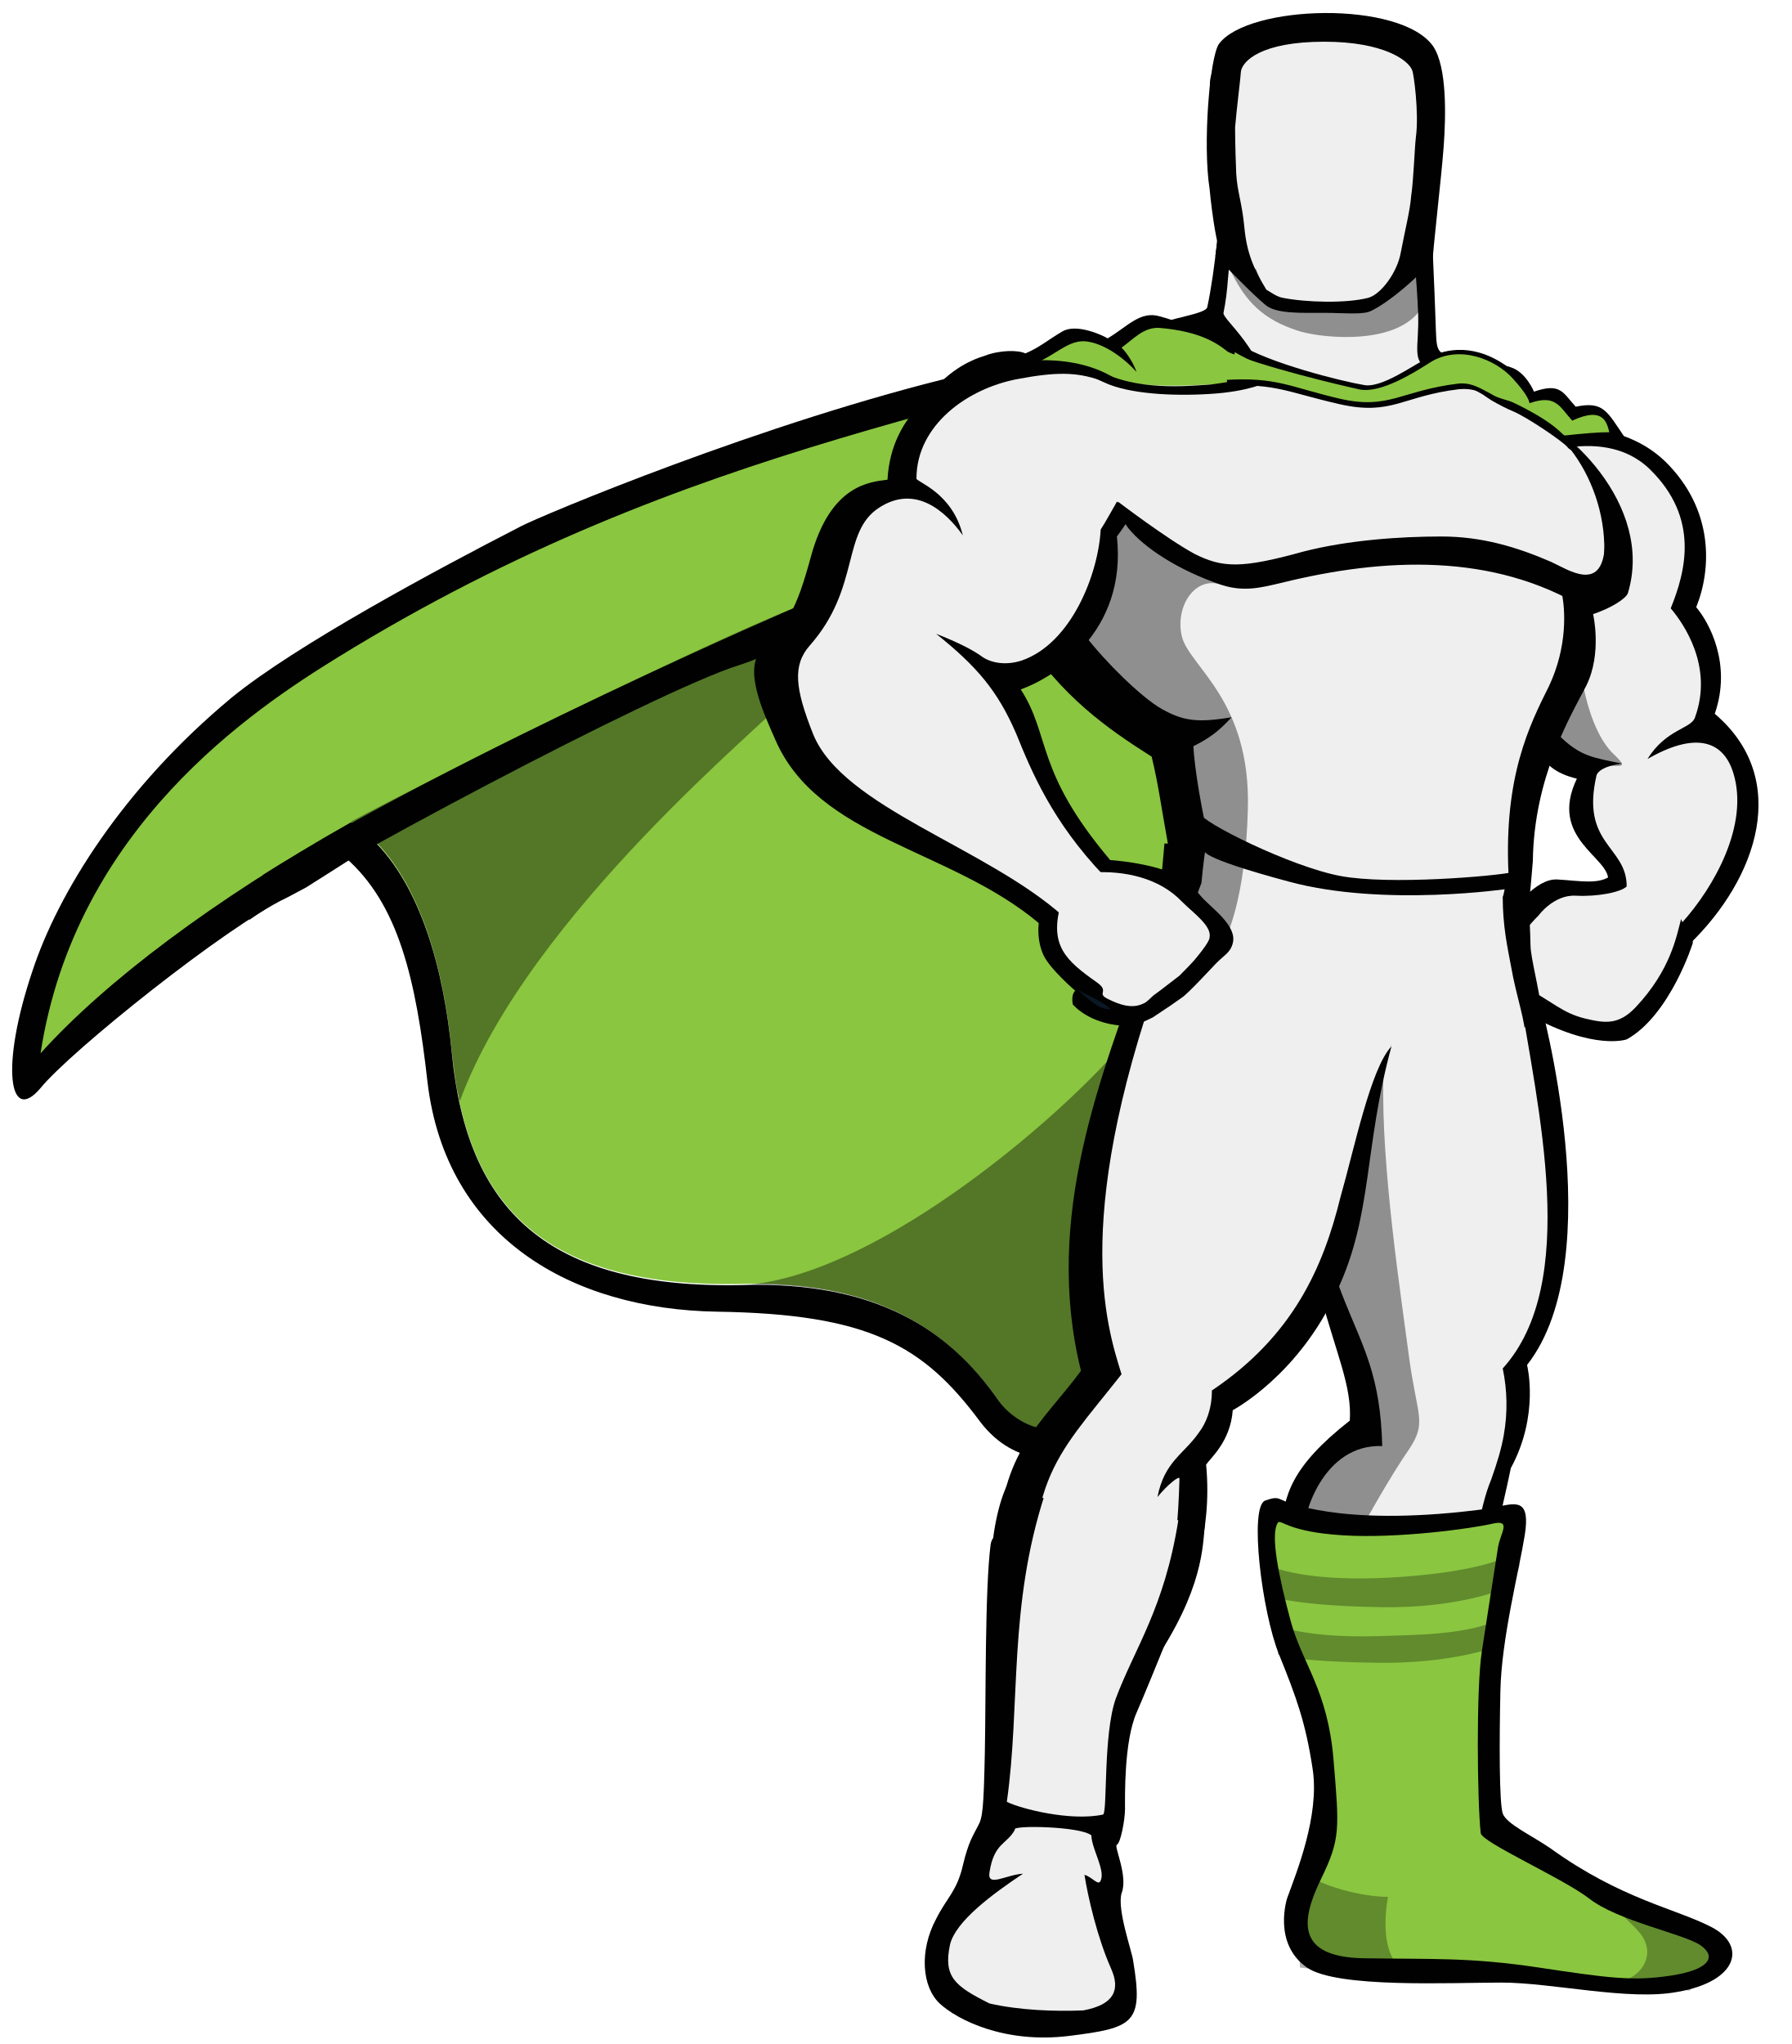
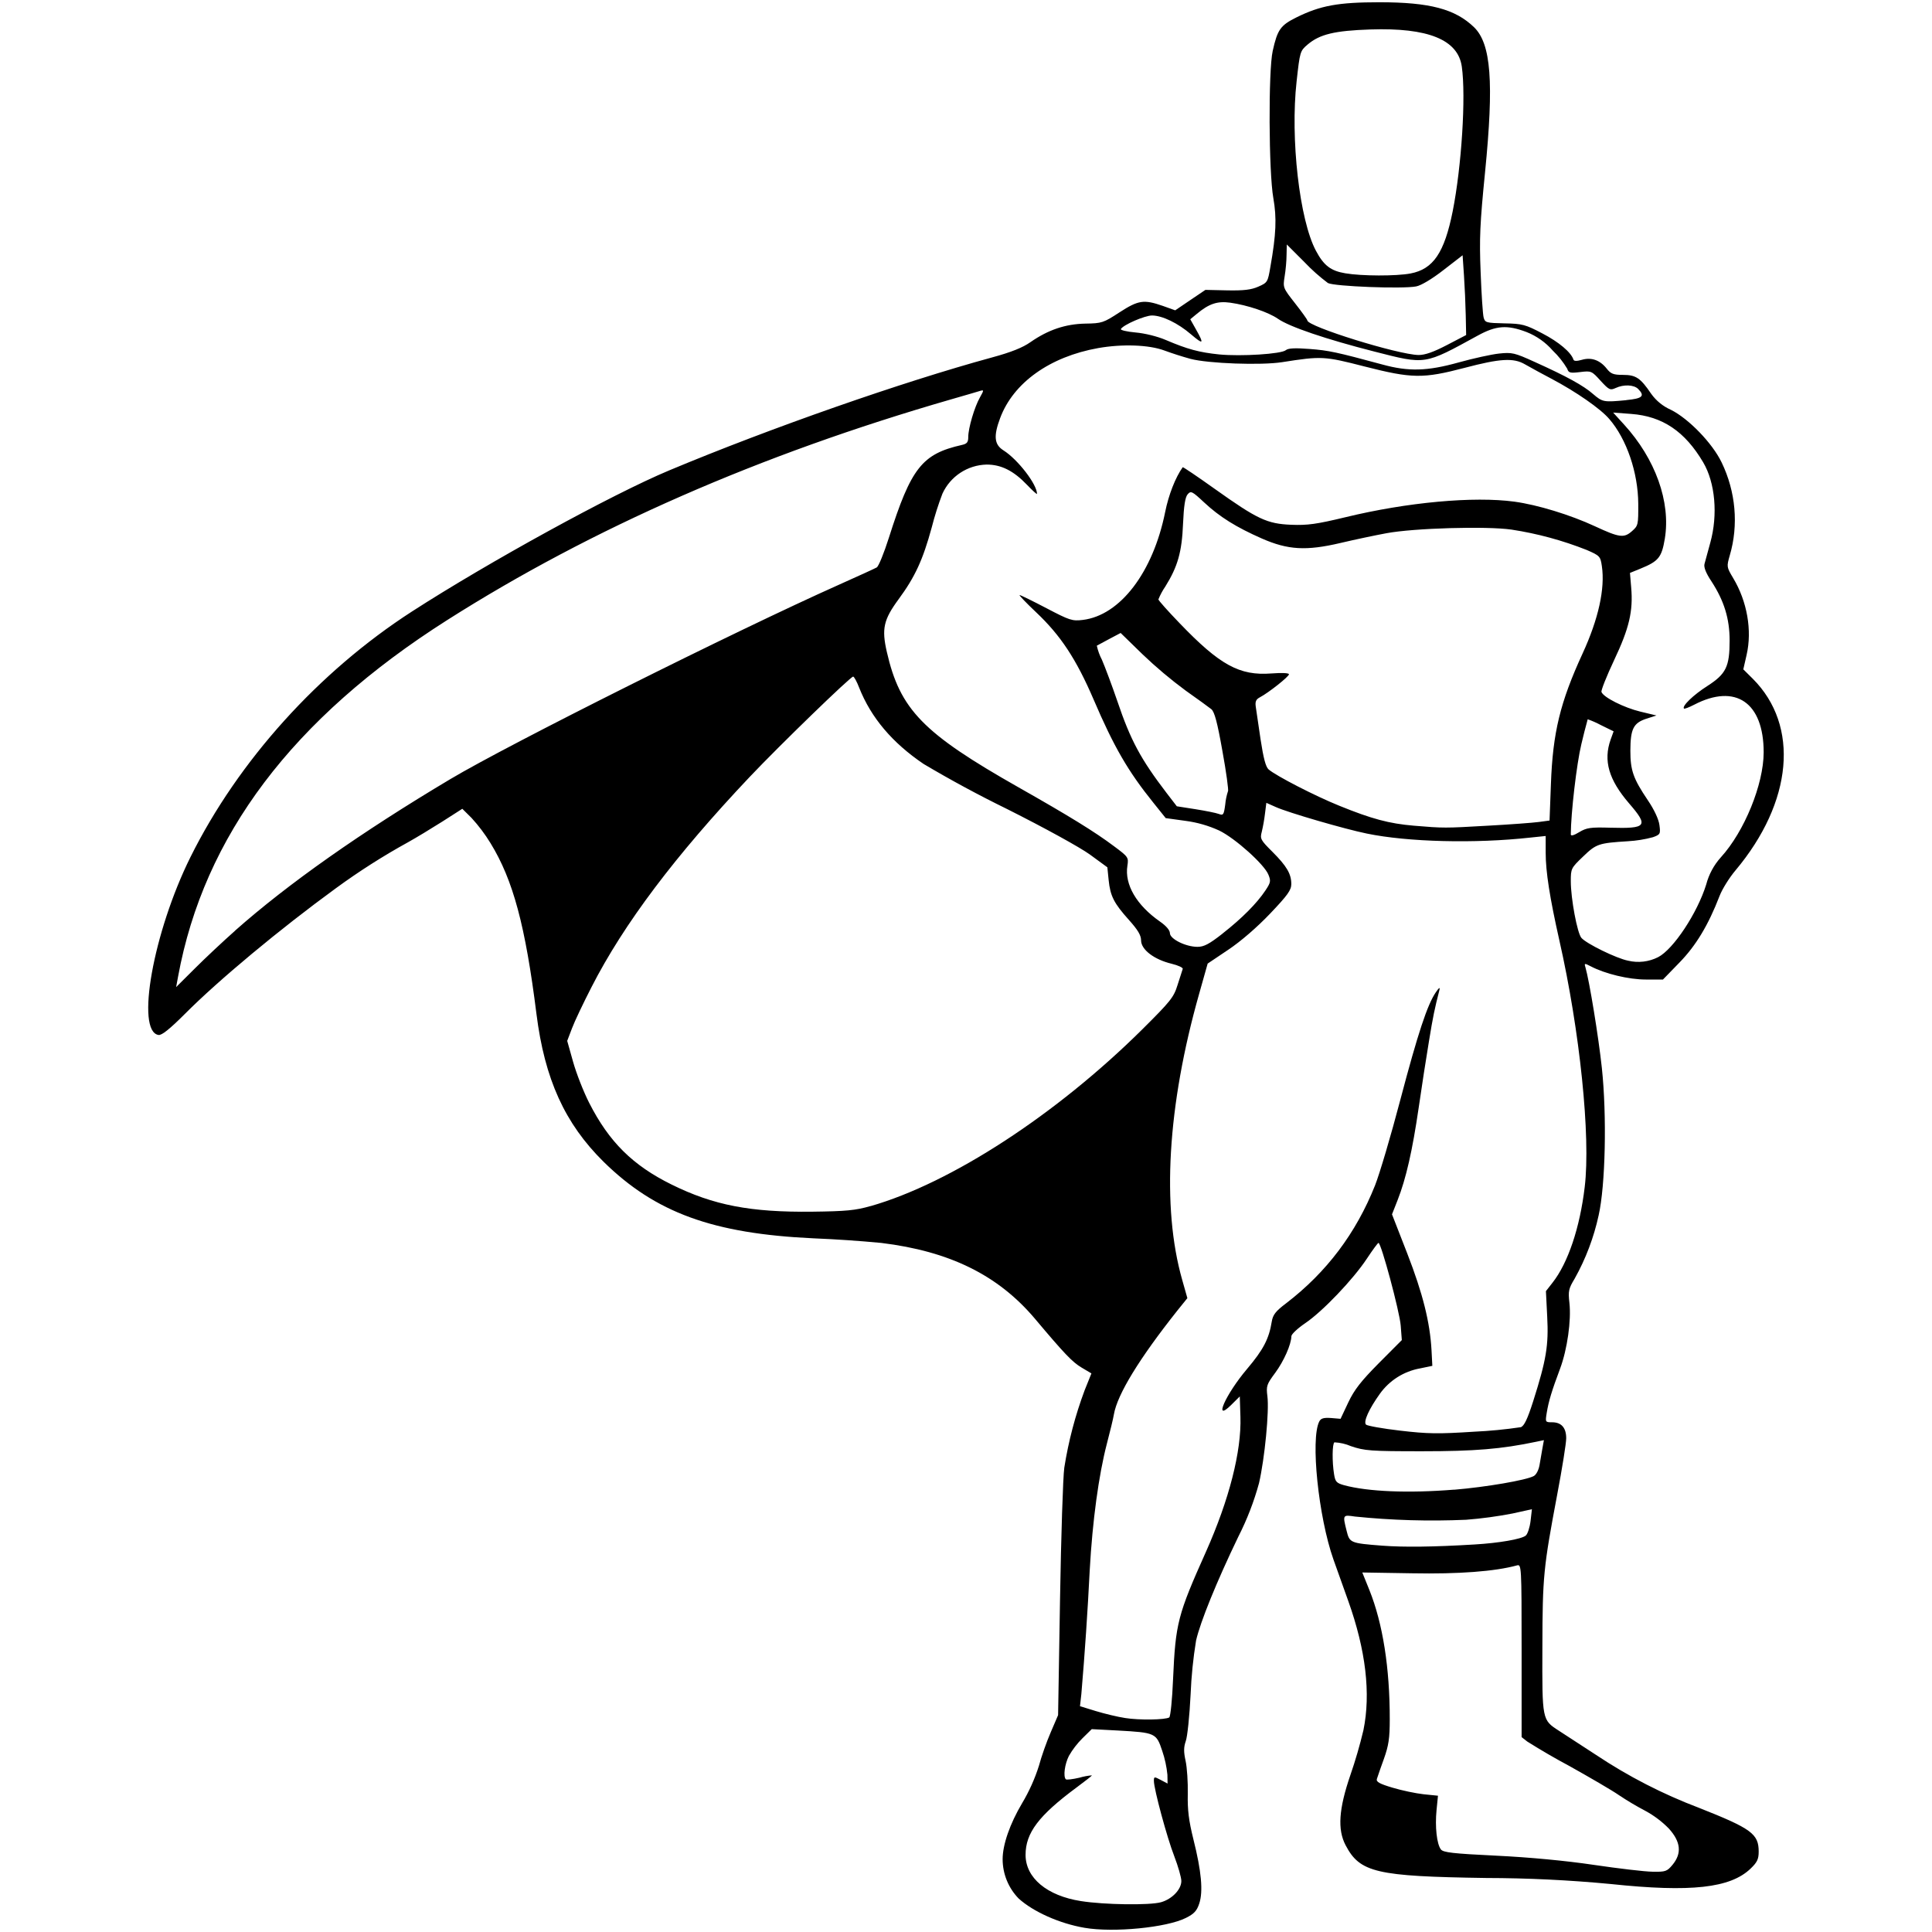
- <svg xmlns="http://www.w3.org/2000/svg" viewBox="-2.138 -2.29 314.9 359.304">
-   <path d="m48.173 155.568c-10.389 4.887-37.886 26.886-43.182 33.404-5.5 6.518-7.129-3.666-1.426-20.572 4.48-13.647 15.888-32.183 35.034-48.07 11.202-9.166 35.849-22.405 50.921-30.146 3.056-1.63 42.571-18.332 77.809-26.683 3.056-.815-3.666 5.092-4.685 8.351-5.296 15.48-111.01 81.882-111.01 81.882zm148.894 186.78c1.833 10.999.204 11.814-11.202 13.24-11.407 1.426-19.758-2.852-22.813-5.703-3.056-2.853-3.666-9.166-.611-14.869 1.834-3.667 3.667-4.889 4.686-9.37 1.018-4.277 1.833-5.296 2.647-6.925.814-1.427 1.019-2.853 1.222-12.833.204-9.98 0-28.72 1.019-36.663 1.019-8.147 36.257 3.666 36.257 3.666s-8.352 20.776-10.592 25.868c-2.241 5.093-2.037 14.869-2.037 16.906s-.814 6.11-1.426 6.314c-.611.203 2.037 5.499.814 8.555-.815 2.852 1.833 10.185 2.036 11.814zm13.444-311.437c-1.223-7.74 0-23.018 1.629-25.461 5.093-6.926 31.979-7.74 37.683.407 2.444 3.666 2.24 12.221 1.833 17.721-.407 5.499-1.833 17.313-2.037 21.184-.203 2.852-29.738 7.332-36.256-.408-1.834-2.036-2.852-13.443-2.852-13.443zm59.884 291.679c12.425 8.963 21.998 10.592 28.312 13.851 6.314 3.26 4.685 9.574-5.907 11.407-8.555 1.629-21.998-1.63-30.96-1.63s-28.924 1.019-34.22-2.647c-6.11-4.277-3.463-12.222-3.463-12.222 1.63-4.48 5.703-14.462 4.481-22.609s-2.852-12.628-5.907-20.165c-3.055-7.536-5.295-26.071-2.443-27.09s2.036 0 5.703.814c3.666.814 7.74 2.037 15.684 2.037s16.702-1.223 19.758-1.833c3.055-.611 5.499-1.223 4.48 5.092-1.018 6.314-4.073 18.128-4.277 27.294-.203 9.166-.203 19.758.408 21.591.61 1.833 5.092 3.87 8.351 6.11z" fill="#010101" />
-   <path d="m226.806 51.28c-22.405 19.351-65.791 24.646-130.155 49.496-16.499 6.314-60.495 25.257-71.087 45.015 35.645-20.572 48.885 7.74 51.736 36.867 2.647 27.294 16.295 41.553 51.329 40.737 36.053-.814 47.052 20.165 57.032 44.812 19.35-94.308 50.311-112.639 70.271-128.73 42.368-34.424-9.776-95.123-29.126-88.197z" fill="#8ac640" />
-   <path d="m226.806 51.28c-53.773 18.739-106.936 23.424-169.467 61.921-14.869 9.166-46.237 29.941-52.348 69.661 22.812-25.258 75.567-57.032 140.136-77.197 32.59-10.185 56.422-16.906 85.345-28.109-2.036-13.037-2.036-18.129-3.666-26.276z" fill="#8ac640" />
-   <path d="m295.448 162.9s-3.87 13.24-11.61 17.518c0 0-5.703 2.037-17.109-4.277-3.259-1.833-5.703-8.147-5.5-10.185.204-4.889 3.259-7.129 3.259-7.129s3.26-5.5 7.129-5.296c3.871.203 10.389.814 12.426-1.019 1.832-2.037 11.813 3.666 11.405 10.388zm-83.104-128.119s-.814 10.389-2.24 16.906c-.204 1.223-6.314 1.833-10.796 3.667 8.555 24.442 60.088 24.238 66.81 12.221-3.259-2.24-9.777-5.703-12.832-6.925-3.056-1.223-2.852-1.019-3.056-6.722-.203-5.704-.611-16.295-1.019-19.147-.407-2.852-31.979-2.852-36.867 0z" fill="#010101" />
-   <path d="m214.381 34.781s0 5.907-.611 11.61c-.203 2.648-.407 4.277-.814 6.314-.204 1.223 6.925 6.11 8.962 16.906 9.777 21.794 32.387 10.999 41.756.611-3.259-2.241-8.555-5.296-14.665-7.74-3.056-1.223-1.63-3.87-1.833-9.573-.204-5.703-1.019-14.055-1.426-17.11-.409-3.055-26.48-3.87-31.369-1.018z" fill="#f0efef" />
-   <g fill="#010101">
-     <path d="m212.344 34.781s-.204 3.667-.814 7.944c2.647 2.647 6.11 6.314 8.759 8.555 1.833 1.63 6.313 1.426 10.388 1.426 3.666 0 6.925.407 8.351-.407 3.26-1.63 7.944-5.703 10.592-8.759-.203-3.666-.407-7.129-.61-8.759-.206-2.852-31.778-2.852-36.666 0z" />
-     <path d="m230.88 50.261c-2.445 0-5.297-.203-7.537-.611-1.019-.203-2.037-.814-2.852-1.222-1.426-1.019-2.852-2.24-4.48-3.463-3.26-2.444-3.463-3.87-3.463-4.48 1.426-12.833-.408-23.628-.408-23.628s-1.426-5.5 6.314-6.926 12.425-1.629 12.425-1.629 4.889 0 12.425 1.629c7.74 1.426 6.314 6.926 6.314 6.926s-1.833 10.795-.407 23.628c0 .61-.203 2.036-3.463 4.48-2.852 2.037-5.092 4.277-7.332 4.685-2.241.408-5.093.611-7.536.611z" />
-     <path d="m230.88 3.006c-13.443 0-16.092 3.666-19.962 7.74-.814 1.018-.204 7.129 1.223 20.165h1.833s-1.223-3.667-1.019-7.944 1.019-4.073.407-5.092c-.814-1.223-2.444-3.26 1.223-5.296 3.666-2.037 9.369 1.629 16.295 1.833 6.925-.204 12.832-3.87 16.498-1.833 3.666 2.036 2.037 4.073 1.223 5.296-.815 1.222.203.814.407 5.092.203 4.277-1.019 7.944-1.019 7.944h1.833c1.222-13.036 2.037-18.739 1.426-19.758-3.463-4.481-6.925-7.944-20.368-8.147zm64.568 160.505s-3.87 12.425-11.406 16.702c-1.63-.814-1.426-2.036-2.852-3.87-.408-.61-1.834-1.019-2.444-1.629-.611-.611-.407-1.63-1.426-2.444-.815-.815-1.426-.204-2.241-.815-.814-.814-1.019-1.833-1.629-2.443-.408-.408-2.037-.611-2.444-1.019-1.019-1.019-9.98-2.852-9.573-4.889.814-3.056 2.444-5.296 2.444-5.296s3.87-5.703 7.739-5.5c3.87.204 7.537 1.019 9.574-.814 2.241-2.038 14.87 5.499 14.258 12.017z" />
-     <path d="m268.969 73.482s12.832-3.056 21.591 5.296c8.759 8.555 8.147 19.146 5.5 25.664 2.24 2.648 6.314 9.98 3.259 18.739 13.443 11.406 7.536 28.924-4.481 40.534 0 0-2.852-10.592-14.258-11.203.407-4.073-10.592-7.333-5.5-17.925-7.74-1.833-7.536-7.129-8.758-13.646-1.019-6.519 2.647-47.459 2.647-47.459z" />
+ <svg xmlns="http://www.w3.org/2000/svg" fill="#000000" viewBox="0 0 24 24" role="img">
+   <g id="SVGRepo_bgCarrier" stroke-width="0" />
+   <g id="SVGRepo_tracerCarrier" stroke-linecap="round" stroke-linejoin="round" />
+   <g id="SVGRepo_iconCarrier">
+     <path d="M13.473 23.948c-.311-.053-.639-.2-.82-.365a.702.702 0 0 1-.198-.487c0-.18.09-.44.242-.696a2.2 2.2 0 0 0 .209-.465c.03-.113.096-.3.147-.417l.091-.212.024-1.436c.013-.79.037-1.526.053-1.638a4.94 4.94 0 0 1 .253-.962l.084-.209-.123-.073c-.115-.069-.21-.168-.58-.608-.457-.54-1.057-.836-1.908-.94a16 16 0 0 0-.84-.057c-1.252-.058-1.966-.319-2.61-.952-.48-.474-.731-1.025-.833-1.836-.138-1.098-.29-1.663-.57-2.12a2.035 2.035 0 0 0-.237-.315l-.114-.113-.25.16c-.139.088-.329.203-.423.255a8.301 8.301 0 0 0-.896.571c-.696.507-1.459 1.142-1.877 1.562-.188.188-.287.267-.327.262-.288-.043-.066-1.28.396-2.21.595-1.197 1.593-2.303 2.752-3.051.95-.613 2.485-1.456 3.196-1.753 1.26-.527 2.892-1.098 4.01-1.403.236-.064.381-.122.477-.19.22-.153.434-.225.681-.23.206-.003.226-.01.425-.14.235-.152.302-.162.538-.08l.154.055.187-.127.188-.127.27.006c.205.004.299-.007.387-.046.114-.05.118-.056.15-.245.072-.406.08-.61.037-.854-.058-.324-.063-1.584-.008-1.829.059-.266.097-.319.295-.417.297-.147.519-.188 1.032-.188.624 0 .94.084 1.174.31.212.206.248.68.137 1.8-.064.642-.072.823-.055 1.244.01.271.027.524.037.561.017.065.032.069.259.074.221.004.26.014.471.125.204.106.356.234.386.325.006.02.04.021.104.003.118-.035.225.003.309.109.051.065.083.078.203.078.16 0 .216.038.349.234a.598.598 0 0 0 .246.2c.22.11.515.414.63.654.175.362.212.777.101 1.154-.04.14-.04.145.042.282.174.29.237.65.167.954l-.041.18.118.117c.583.583.497 1.531-.215 2.38-.076.09-.165.232-.198.318-.14.363-.294.618-.499.828l-.204.21h-.214c-.21 0-.505-.07-.685-.165-.075-.039-.08-.038-.065.01.05.172.164.87.205 1.255.063.594.044 1.458-.04 1.829a2.85 2.85 0 0 1-.297.785c-.076.126-.083.155-.066.304.024.217-.027.576-.115.813-.104.277-.143.407-.166.546-.02.122-.02.123.066.123.115 0 .175.068.175.199 0 .06-.05.374-.112.7-.171.908-.182 1.013-.184 1.895-.003.909-.004.902.204 1.037l.464.302a6.37 6.37 0 0 0 1.276.656c.653.258.743.324.743.544 0 .095-.019.133-.1.211-.252.243-.744.297-1.737.192a16.668 16.668 0 0 0-1.55-.075c-1.365-.02-1.567-.067-1.745-.408-.102-.195-.084-.45.059-.868a5.86 5.86 0 0 0 .163-.56c.093-.455.03-.993-.188-1.604l-.185-.518c-.186-.528-.286-1.494-.176-1.712.02-.04.054-.05.146-.044l.119.01.096-.204c.075-.158.158-.264.38-.488l.285-.286-.014-.182c-.014-.174-.243-1.027-.276-1.025-.009 0-.073.088-.144.195-.17.258-.552.658-.766.802-.094.064-.172.137-.172.162-.002.103-.094.31-.201.455-.106.143-.113.163-.097.29.024.183-.033.773-.104 1.08a3.482 3.482 0 0 1-.257.665c-.27.56-.472 1.058-.525 1.29a5.534 5.534 0 0 0-.068.673c-.013.264-.04.524-.06.577-.026.075-.027.132-.002.246.018.082.03.266.027.41-.004.2.012.33.07.564.1.397.122.647.073.796-.03.092-.064.129-.166.18-.237.12-.899.185-1.259.123zm.95-.318c.137-.039.252-.159.252-.263 0-.045-.04-.183-.087-.306-.09-.23-.254-.837-.254-.938 0-.054.004-.055.085-.012l.085.045-.002-.11a1.326 1.326 0 0 0-.064-.295c-.074-.223-.084-.228-.554-.254l-.322-.017-.115.113a1.03 1.03 0 0 0-.169.22c-.052.103-.072.255-.038.29.008.009.085 0 .17-.02a.755.755 0 0 1 .155-.029c0 .005-.086.073-.192.151-.47.348-.633.564-.633.837 0 .286.266.508.688.574.29.046.854.054.995.014zm6.354-.465c.117-.142.103-.285-.046-.45a1.223 1.223 0 0 0-.292-.22 3.668 3.668 0 0 1-.328-.195c-.086-.06-.362-.22-.612-.36a8.634 8.634 0 0 1-.527-.306l-.07-.055v-1.075c0-1.06-.002-1.073-.058-1.058-.273.075-.726.109-1.302.098l-.619-.01.088.218c.167.416.254.97.253 1.606 0 .238-.014.326-.073.492a8.78 8.78 0 0 0-.087.249c-.011.035.032.06.194.108.115.035.289.071.387.082l.178.018-.018.181c-.02.205.003.418.054.486.029.038.149.052.69.078.412.02.858.062 1.209.114.305.045.633.084.73.085.162.003.18-.003.249-.086zm-6.252-1.831c.015-.01.037-.222.047-.471.031-.7.057-.8.41-1.589.287-.644.441-1.245.427-1.673l-.008-.254-.107.106c-.227.225-.071-.13.197-.447.203-.24.273-.375.307-.587.014-.086.047-.13.18-.23.502-.385.867-.87 1.103-1.463.056-.141.198-.62.315-1.066.218-.826.335-1.179.44-1.333.04-.059.055-.068.045-.029-.06.235-.08.33-.13.637-.032.191-.09.564-.128.828-.078.532-.156.876-.261 1.144l-.07.178.189.485c.193.497.283.855.302 1.205l.01.192-.154.032a.784.784 0 0 0-.497.314c-.136.19-.208.348-.173.384.015.015.207.05.425.075.342.04.47.042.919.013a5.73 5.73 0 0 0 .579-.056c.042-.015.083-.101.154-.323.162-.51.193-.693.174-1.05l-.016-.317.082-.105c.192-.244.34-.682.4-1.19.075-.626-.06-1.936-.315-3.062-.12-.533-.17-.854-.17-1.09v-.207l-.193.02c-.687.076-1.518.055-2.028-.05-.276-.056-.976-.26-1.13-.329l-.119-.053-.017.135a2.093 2.093 0 0 1-.04.226c-.023.085-.014.102.131.246.18.18.236.276.236.402 0 .075-.045.138-.263.367-.16.168-.364.345-.52.449l-.256.172-.106.376c-.394 1.39-.468 2.649-.21 3.554l.064.226-.125.155c-.47.592-.746 1.041-.788 1.29-.008.05-.048.215-.088.367-.1.386-.178.953-.212 1.566a43.822 43.822 0 0 1-.104 1.539l-.017.152.195.06c.108.033.273.073.367.087.174.028.499.023.548-.008zm3.793-2.148c.303-.018.581-.066.635-.11.023-.018.05-.1.06-.18l.017-.148-.24.053a5.127 5.127 0 0 1-.577.078 9.474 9.474 0 0 1-1.382-.04c-.152-.023-.153-.022-.103.177.037.15.045.154.445.185.266.02.634.016 1.145-.015zm-.255-.68c.396-.033.894-.118.99-.17.031-.017.061-.074.072-.139l.036-.208.018-.099-.096.02c-.433.091-.762.118-1.42.118-.639 0-.712-.006-.88-.063a.603.603 0 0 0-.206-.048c-.028.017-.03.24-.005.395.015.095.03.111.125.138.297.08.796.101 1.366.055zm-7.249-3.523c1-.286 2.308-1.137 3.377-2.197.35-.348.39-.397.437-.55l.064-.199c.007-.016-.056-.045-.138-.065-.216-.052-.377-.174-.379-.288 0-.066-.04-.132-.15-.255-.187-.208-.233-.298-.253-.497l-.016-.158-.216-.158c-.124-.09-.564-.332-1.028-.565a14.706 14.706 0 0 1-1.039-.561c-.39-.264-.653-.576-.8-.947-.029-.076-.063-.138-.075-.138-.033 0-.91.85-1.286 1.247-.924.977-1.563 1.825-1.964 2.61-.1.195-.21.425-.242.511l-.06.157.073.26c.04.143.13.373.2.51.246.484.541.777 1.024 1.015.52.257.98.346 1.75.337.416-.005.535-.016.721-.07zM2.921 11.56c.657-.582 1.563-1.22 2.674-1.882.727-.433 3.533-1.837 4.826-2.414.234-.105.446-.201.47-.215.023-.013.091-.18.151-.369.276-.869.412-1.041.908-1.153.063-.014.078-.034.078-.099 0-.11.078-.374.145-.491.05-.09.051-.095.005-.082-.027.009-.19.056-.363.106-2.38.687-4.462 1.6-6.26 2.742-1.92 1.22-3.022 2.68-3.343 4.429l-.024.13.232-.231c.127-.127.353-.339.501-.47zm17.677.33c.19-.098.487-.548.597-.902a.812.812 0 0 1 .182-.338c.292-.32.531-.905.532-1.304 0-.62-.349-.859-.863-.592-.064.033-.121.055-.127.048-.029-.029.117-.17.29-.28.233-.15.277-.24.277-.566 0-.271-.069-.493-.225-.733-.07-.105-.098-.177-.087-.218l.072-.264c.096-.347.061-.744-.088-.997-.227-.385-.506-.573-.894-.602l-.225-.017.134.147c.392.429.583.963.508 1.42-.039.232-.077.28-.303.372l-.13.053.015.179c.026.295-.024.508-.212.905-.093.198-.164.376-.157.395.025.067.28.195.483.244l.2.048-.125.04c-.161.053-.198.126-.199.397 0 .245.035.346.217.616.08.118.135.237.144.308.015.111.01.118-.08.151a1.52 1.52 0 0 1-.31.05c-.367.023-.395.033-.558.19-.15.143-.153.151-.153.307 0 .215.08.645.132.704.064.073.436.255.58.283a.544.544 0 0 0 .373-.044zm-5.41-.294c.239-.187.425-.374.532-.535.065-.098.069-.117.036-.197-.052-.127-.411-.45-.611-.547a1.463 1.463 0 0 0-.418-.12l-.246-.034-.154-.192c-.314-.39-.49-.693-.742-1.282-.216-.502-.409-.795-.713-1.082-.125-.118-.217-.215-.206-.215.012 0 .161.073.333.163.288.151.321.162.451.146.465-.056.873-.591 1.024-1.34.043-.214.127-.429.218-.557.004-.005.182.115.395.267.534.38.652.436.955.448.202.008.314-.008.672-.094.765-.186 1.594-.262 2.1-.193.285.039.692.163 1 .306.301.14.359.148.457.062.08-.07.081-.08.08-.342-.002-.386-.144-.804-.36-1.053-.11-.129-.415-.34-.72-.501a12.227 12.227 0 0 1-.327-.178c-.142-.083-.309-.073-.752.044-.515.135-.652.133-1.243-.018-.499-.128-.532-.13-1.022-.053-.261.041-.918.017-1.138-.041a4.228 4.228 0 0 1-.325-.104c-.19-.071-.522-.083-.822-.03-.6.107-1.054.43-1.218.87-.084.224-.073.329.042.401.177.112.416.421.416.54 0 .01-.056-.041-.125-.113-.166-.174-.32-.251-.5-.251a.62.62 0 0 0-.55.362 3.846 3.846 0 0 0-.133.42c-.11.402-.206.612-.412.892-.186.253-.211.366-.146.651.164.719.448 1.011 1.639 1.686.625.354.948.553 1.182.729.179.133.184.14.168.243-.037.233.112.49.406.695.075.052.122.107.122.143 0 .072.196.17.343.17.08 0 .145-.034.313-.166zm4.815-1.314c.454.013.479-.019.235-.301-.254-.295-.323-.532-.23-.794l.037-.102-.159-.078a1.167 1.167 0 0 0-.163-.072 7.965 7.965 0 0 0-.079.31c-.058.24-.13.856-.131 1.12 0 .023.038.013.105-.028.092-.055.14-.062.385-.055zm-1.518-.025c.273-.015.556-.036.63-.046l.134-.018.017-.452c.023-.64.115-1.018.393-1.622.198-.43.281-.807.24-1.086-.018-.122-.025-.13-.188-.201a4.295 4.295 0 0 0-.934-.253c-.31-.045-1.214-.019-1.555.045-.14.026-.397.08-.57.121-.426.1-.652.087-.976-.055-.32-.141-.524-.268-.717-.448-.151-.141-.165-.148-.206-.101-.03.035-.047.14-.057.368-.014.347-.066.53-.22.777a.832.832 0 0 0-.086.16c0 .012.119.146.264.296.499.52.744.654 1.138.624.13-.01.22-.006.22.01 0 .029-.254.23-.361.286-.048.025-.06.053-.052.113l.06.408c.036.236.064.343.1.375.093.08.577.33.88.452.401.163.617.221.924.247.373.031.381.031.922 0zm-3.23-.427c.008-.015-.022-.24-.07-.502-.063-.356-.098-.485-.137-.518-.03-.024-.173-.128-.319-.231a5.503 5.503 0 0 1-.537-.452l-.271-.264-.142.075-.154.083a.7.7 0 0 0 .064.176c.04.093.126.323.19.51.165.489.291.723.616 1.148l.124.161.23.036c.126.02.257.046.291.059.056.021.063.012.08-.115a.755.755 0 0 1 .034-.166zm4.948-4.86c.2-.019.234-.05.147-.138-.052-.053-.179-.059-.28-.012-.068.031-.082.024-.187-.09-.11-.122-.116-.125-.254-.108-.125.015-.144.01-.16-.041a1.078 1.078 0 0 0-.18-.226.842.842 0 0 0-.325-.23c-.243-.092-.378-.082-.609.045-.667.365-.64.361-1.283.197-.603-.154-1.054-.307-1.197-.407-.12-.083-.379-.17-.593-.2-.16-.022-.264.013-.416.14l-.08.066.072.128c.102.181.092.191-.062.06-.163-.14-.357-.234-.485-.235-.089 0-.355.115-.387.168-.009.014.073.033.181.043.115.01.271.048.376.093.272.116.414.154.664.18.273.026.771-.005.828-.053.029-.025.115-.029.296-.015.238.018.337.04.903.193.328.09.558.083.949-.026.18-.05.406-.1.501-.11.16-.017.192-.01.44.103.4.18.61.296.728.4.117.1.13.103.413.076zm-2.228-.684l.238-.124-.005-.245a11.964 11.964 0 0 0-.022-.495l-.017-.251-.238.184c-.141.11-.278.192-.339.203-.171.033-1.016 0-1.096-.042a2.31 2.31 0 0 1-.291-.259l-.22-.22-.003.13c0 .07-.011.192-.024.268-.022.138-.02.142.13.333.084.107.152.202.152.212 0 .076 1.128.426 1.382.43.081 0 .184-.036.353-.124zm-.452-.889c.282-.054.42-.258.523-.773.11-.554.166-1.425.113-1.797-.047-.334-.419-.485-1.136-.461-.444.015-.628.059-.779.187-.094.08-.096.087-.137.457-.08.711.036 1.724.24 2.105.097.183.184.25.365.28.203.035.635.036.811.002z" />
  </g>
-   <path d="m264.284 79.185s14.869-7.536 23.628 1.019c8.758 8.555 6.313 17.924 3.666 24.442 2.24 2.647 7.536 10.185 4.277 19.146-.611 2.037-5.092 2.037-8.352 7.333 8.147-4.686 13.24-3.463 15.073 2.443 2.852 9.166-3.463 20.165-8.962 26.276 0-.204-.204-.408-.204-.611-.814 3.056-1.833 8.962-7.943 15.48-3.056 3.259-5.5 2.852-8.963 2.037-4.073-1.019-5.499-2.853-11.202-5.907-3.259-1.833-1.426-4.074-1.426-5.907 0-.407.407-1.019 1.019-1.833.407-1.019 1.629-2.647 3.462-4.481 0 0 2.648-3.666 6.519-3.463 3.87.204 7.943-.61 8.962-1.629 0-7.129-8.147-7.333-5.296-19.554.204-.611 1.223-1.63 4.481-2.037-4.889-1.019-7.129-1.223-10.592-4.481-2.444-2.24-4.277-5.092-4.889-8.758-1.221-6.314-3.258-39.515-3.258-39.515z" fill="#f0efef" />
-   <path d="m221.306 66.353c-1.222-1.63-7.536-9.777-19.554-13.036-3.463-1.019-5.703 1.833-9.165 3.87-1.019-.611-5.5-2.648-7.944-1.223s-4.073 2.852-6.518 3.87c-1.223-.611-4.481-.611-7.129.407-2.648.815-6.722 2.648-10.592 7.944-2.444 8.759 43.181 2.24 43.181 2.24z" fill="#010101" />
-   <path d="m221.714 66.353c-6.519-2.241-5.5-9.777-19.962-10.999-2.852-.204-4.685 2.036-6.722 3.462 1.019 1.019 2.037 2.648 2.648 4.277-1.833-2.036-5.092-4.685-8.352-5.296-3.055-.61-5.092 1.63-8.351 3.26.61.61 1.222 1.629 2.036 2.852-2.852-1.833-4.888-2.444-8.758-1.019-2.648.814-7.74 3.055-11.61 8.555-2.444 8.759 41.145-1.019 41.145-1.019z" fill="#8ac640" />
-   <path d="m260.007 69.612s0-2.241-.204-4.277c0-.407-1.629-1.426-1.629-1.833l-.407-.408s3.259-1.833 5.703-.814c2.647.814 4.073 4.277 4.073 4.277 4.685-1.629 5.092.204 7.333 2.648 4.889-1.019 5.499.814 8.555 5.296 0 0-3.666-.611-10.795.61-6.926 1.018-12.629-5.703-12.629-5.499z" fill="#010101" />
-   <path d="m259.192 68.593s1.222-1.019.814-1.223c2.24-1.222 5.296-2.647 6.722 1.223 4.685-1.63 5.296.611 7.536 3.056 5.703-2.648 6.11.61 6.518 2.036-1.833 0-4.48.204-8.147.611-6.925 1.019-13.647-5.907-13.443-5.703z" fill="#8ac640" />
-   <path d="m189.939 63.501s11.61 4.073 21.387 3.462c9.777-.814 26.479-1.629 35.441 3.667 0 0 9.166-3.26 17.721-1.019 8.556 2.24 24.239 16.906 19.555 32.386-.408 1.019-3.056 2.648-6.111 3.667 0 0 1.63 6.925-1.222 12.628-2.852 5.5-9.166 16.092-9.37 30.757-.203 2.444-.61 7.536-1.018 9.98-15.888-.61-40.33-6.518-64.365-6.11.203-2.647.407-4.277.611-6.925h.61c-1.222-6.722-1.629-10.185-2.852-15.277-7.74-4.888-15.888-10.591-22.812-21.387-6.722-10.796 12.425-45.829 12.425-45.829zm78.623 109.991s12.629 45.219-2.24 64.162c0 0 2.24 8.758-2.852 18.128-.815 4.073-1.834 7.74-2.444 11.813-2.648 16.906-7.13 24.035-8.352 51.125l-12.222-.203s-1.426-19.554-5.703-29.942c-2.443-5.906-12.018-13.851-11.609-21.794.407-6.111 1.629-11.203 12.018-19.351.814-11.813-11-23.017-9.166-67.013z" fill="#010101" />
-   <path d="m264.896 171.658c3.259 20.776 10.795 51.533-2.852 66.605a30.712 30.712 0 0 1 .203 11.61c-.407 2.444-1.222 5.092-2.24 7.943-2.037 4.889-2.852 12.018-3.463 16.295-2.648 16.906-2.648 17.722-3.87 44.812l-12.222-.204s-1.426-19.554-5.703-29.941c-2.443-5.907-7.536-10.999-7.943-18.943-.407-6.11 3.87-18.331 14.055-17.924-.611-24.646-12.018-19.758-15.073-71.087zm-74.957-108.157s4.481 1.426 9.369 1.833c4.889.407 10.185 0 14.869-.204 9.777-.814 23.628-1.833 32.794 3.463 0 0 5.092-1.63 10.592-1.223 2.444.204 4.889 2.241 7.74 3.056 8.962 2.24 17.517 17.109 13.646 30.553-.407 1.019-3.259 0-6.518 1.019.61 2.852 1.019 9.37-2.241 16.295-3.462 6.926-7.943 15.888-7.129 32.998-21.387-1.019-30.96-2.444-52.144-3.463-1.833-7.537-3.056-15.073-3.259-18.943 2.852-1.426 4.48-2.647 6.722-5.092-6.11 1.019-8.555.611-12.222-1.426-3.666-2.037-10.184-8.555-13.443-12.832-.407-.408-2.647 6.313-7.739 6.518-1.834-2.648 5.906-10.185 4.48-13.036-5.091-10.389 4.483-39.516 4.483-39.516z" fill="#f0efef" />
-   <path d="m266.524 154.752s.407 7.333.407 9.166c0 2.037 1.63 8.147 1.833 10.999-2.24 3.87-12.017 12.629-29.738 15.888-17.517 3.666-40.737-23.831-40.737-23.831.611-2.648 2.648-10.389 4.074-14.462.204-.407.611-1.426.611-1.833 1.834-2.648 63.55 4.073 63.55 4.073z" fill="#010101" />
-   <path d="m262.044 155.364c0 5.092.814 8.759 1.426 12.018 1.018 5.907 2.647 9.777 2.647 13.647 0 11.813-15.48 9.776-28.517 10.184-17.517 3.667-32.386-23.831-32.386-23.831 1.222-4.685 2.037-9.98 3.87-14.462.203-2.444.611-5.499.814-6.925 24.85 0 42.367 1.426 52.552 2.443.408 2.241.001 6.111-.406 6.926z" fill="#f0efef" />
-   <path d="m242.489 181.639s-10.795-24.035-43.182-16.905c-7.739 21.794-18.128 46.848-11.406 73.938-6.722 9.166-14.462 14.259-14.462 31.164 0 16.906.815 19.758.815 19.758l23.831 1.223s7.74-9.98 10.795-20.776c.815-3.056 1.63-8.555 1.019-14.869.814-1.222 4.277-4.073 4.685-9.573 0 0 11.61-6.11 18.332-20.979 6.315-13.446 4.685-25.056 9.573-42.981z" fill="#010101" />
-   <path d="m242.489 181.639c-.61-2.24-8.758-24.238-38.904-17.721-17.72 47.256-11.202 66.81-8.555 75.364-12.018 15.276-17.517 18.535-15.072 49.496h15.888c7.332-11.61 8.962-15.888 9.369-31.164 0-.611-2.24 1.222-3.87 3.259 1.223-6.314 4.685-7.536 7.333-11.406 1.222-1.63 2.24-4.074 2.24-7.333 14.258-9.573 19.554-21.591 22.609-34.016 2.445-8.554 5.296-22.609 8.962-26.479z" fill="#f0efef" />
-   <g fill="#010101">
-     <path d="m192.179 148.846s5.5.203 10.389 1.833c4.685 1.629 4.685 2.647 6.518 4.685s6.314 5.092 5.5 8.147c-.408 1.63-1.426 2.037-2.852 3.463-.611.611-5.093 5.499-6.111 6.11-.611.407-1.426 1.019-2.037 1.426l-3.055 2.037c-2.037 1.019-3.463 1.63-5.703 1.426 0 0-5.092-.204-8.352-3.666 0 0-.407-1.63.408-2.444 0 0-4.278-3.667-5.5-6.111-1.223-2.443-1.223-5.906-.407-7.739.407-1.835 8.35-6.927 11.202-9.167zm5.093 198.187-.611 5.093s-1.833 2.24-15.48 2.037c-13.851-.204-17.517-4.481-18.739-6.722l-.814-5.296s2.648-3.87 3.259-3.87c4.481.407 19.758 6.518 30.35 8.147 1.016 0 1.219.407 2.035.611zm29.534-10.388c0 2.24-.204 2.24-.204 4.481 2.444 1.833 8.556 2.852 20.165 2.647 16.906-.407 32.59 5.093 51.736 1.833l.204-3.666-1.833-.203-67.828-5.5z" />
-     <path d="m241.675 343.774h5.092c11-.407 21.388 2.037 32.59 2.648 5.907-.204 13.24-1.63 12.629-5.907l-57.847-4.889c-3.463 3.87-.816 7.129 7.536 8.148zm-66.402-85.752c1.833 1.222 14.258 8.555 34.423 7.536-.408 3.87-.204 11.407-9.166 24.646-4.481 6.518-8.352 17.925-9.166 32.387.204 3.259 2.037 6.11-.407 10.388.814 2.647 4.073 7.943 5.703 11.202 1.629 3.26 2.444 6.926-8.352 7.13-10.999.203-28.72-1.019-26.275-9.573 1.223-4.481 4.685-9.166 5.093-11 .407-1.833.407-7.332 3.869-10.999 3.056-10.184 2.037-19.961 1.427-29.127-1.019-9.574-1.223-24.85 2.851-32.59zm18.943-166.005c14.462-19.351 2.24-34.83-20.979-30.146-9.37 1.833-18.739 8.352-19.351 20.165-3.055.407-9.98.814-13.443 13.443-2.647 9.777-4.073 11.61-8.759 16.498-3.055 3.463.204 10.592 2.444 15.685 7.537 17.517 30.757 19.146 46.441 32.386 5.296-1.426 10.795-7.332 12.425-11.202-13.24-15.685-10.389-21.795-15.685-29.942 5.704-2.038 18.74-9.981 16.907-26.887z" />
-   </g>
-   <path d="m191.364 90.795c.814-1.223 2.24-3.87 2.852-4.889.204-.204 2.444 3.666 2.648 3.463 5.499-8.963 6.925-21.999.61-23.221-1.426-.204-4.073-.814-6.314-1.63-4.073-1.426-7.739-1.426-14.258-.203-8.962 1.629-17.924 8.147-17.924 17.517 0 .611 6.313 2.444 8.147 9.981-3.056-4.278-8.352-8.963-14.666-4.889-6.722 4.277-3.259 14.054-12.221 24.238-3.056 3.463-2.648 7.537.61 15.684 5.296 12.833 30.35 19.758 43.997 31.979 3.259-1.426 5.499-4.685 7.129-7.129-9.166-9.573-12.833-18.536-15.48-25.054-3.259-7.536-6.926-11.813-14.055-17.518 3.667 1.426 6.519 2.852 8.147 4.074 1.833 1.222 4.481 1.426 6.926.611 8.76-3.053 13.445-15.275 13.852-23.014z" fill="#f0efef" />
-   <path d="m279.968 94.054c-.611 7.74-6.314 3.87-9.369 2.444-6.111-2.648-12.222-4.481-19.351-4.481s-16.295.611-24.238 2.648c-10.999 3.055-14.259 2.852-19.147.407-4.888-2.648-13.442-9.166-13.442-9.166s-.204 2.037 1.833 4.685c2.647 3.259 8.555 7.333 16.498 9.98 3.87 1.223 6.926.407 10.389-.407 18.128-4.481 37.274-5.296 53.365 4.481.815.407 3.667-.815 4.889-2.648 1.628-2.647-1.427-7.943-1.427-7.943z" fill="#010101" />
-   <path d="m187.291 171.658c1.629 1.019 3.666 1.63 5.906 3.463 0 0-1.833 0-2.647-.814-1.019-.611-3.056-2.444-3.259-2.649z" fill="#0a1825" />
-   <path d="m246.156 10.135c-.611-1.833-5.093-5.093-15.48-5.093-11.203 0-14.462 3.463-14.665 5.296 0 .611-.815 7.13-1.019 9.777 0 0 0 3.259.203 8.147.204 3.259 1.019 5.092 1.426 9.37.407 4.48 1.63 7.332 3.87 10.999 1.019.61 1.833 1.222 2.852 1.426 4.074.814 11.203 1.018 15.073 0 2.24-.611 5.092-4.481 5.703-7.944.814-4.277 1.629-7.333 1.833-9.98.407-2.647.611-8.555.814-10.185.612-4.48-.407-11.406-.61-11.813z" fill="#f0efef" />
-   <path d="m224.769 261.892s10.796 4.685 37.479.611c0 0-7.536 37.886-4.073 56.828 0 0 3.462 4.889 29.127 14.258 0 0 11.406 2.852 10.999 8.556 0 0 .407 1.222-13.443.814s-26.887-2.852-36.053-2.852-18.943.407-20.572-2.24c-1.833-2.444.407-8.759 3.055-12.426 2.853-3.869 2.037-6.722 1.834-13.646-.613-18.128-14.464-36.867-8.353-49.903z" fill="#010101" />
-   <path d="m222.528 265.355c-1.426 2.037.203 9.776 2.24 17.313 2.037 7.536 6.519 12.018 7.537 24.442 1.018 12.221 1.222 13.851-2.241 20.979s-4.481 13.647 7.536 13.851 18.536-.204 30.757 1.63c12.222 1.833 16.499 2.444 23.221 1.426s8.147-3.26 5.296-5.296c-2.852-2.037-14.666-4.277-19.758-8.352-4.889-3.666-18.739-9.777-18.942-11.406-.611-5.5-.815-25.461.203-31.979 1.019-6.519 2.444-15.888 2.852-18.332s2.444-4.889-1.019-4.074c-3.462.814-16.498 2.648-26.275 2.037-9.777-.61-10.795-2.851-11.407-2.239z" fill="#8ac640" />
-   <path d="m229.454 328.294c3.462 1.629 8.555 2.852 12.425 2.852 0 0-1.427 6.722.814 10.795 2.24 4.074-16.295 1.63-16.295 1.63l-.814-14.462zm53.977 17.517c3.259-1.019 5.5-4.685 2.852-8.147-2.852-3.463-5.296-4.074-1.63-4.277 3.667-.204 17.11 7.943 17.11 7.943l-6.926 6.314zm-61.514-72.513c4.685 1.63 11.814 2.037 17.925 1.833 6.11-.203 15.276-1.019 21.184-3.055 5.906-2.037 3.462 2.24 3.462 2.24l-3.259 3.056s-7.74 3.055-20.368 2.852c-14.869-.204-19.351-1.833-19.351-1.833zm.407 10.185c4.686 1.63 11.814 2.037 17.925 1.833 6.11-.203 14.258-.203 20.165-2.444 2.444-.814 1.019 2.648 1.019 2.648l-1.019 1.833s-7.944 2.852-20.369 2.647c-14.869-.203-17.517-1.426-17.517-1.426z" fill="#010101" opacity=".3" />
-   <path d="m224.769 261.892s17.721 6.314 37.683 2.037c0 0-7.74 36.46-4.277 55.199 0 0 3.462 4.888 29.127 14.258 0 0 11.406 2.852 10.999 8.555 0 0 .407 1.223-13.443.814-13.851-.407-26.887-2.852-36.053-2.852s-18.943.408-20.572-2.24c-1.833-2.444.407-8.759 3.055-12.425 2.853-3.87 2.037-6.722 1.834-13.647-.613-17.924-14.464-36.663-8.353-49.699z" fill="none" />
-   <path d="m224.769 261.892s17.721 6.11 37.683 1.833c0 0-7.74 36.664-4.277 55.403 0 0 3.462 4.888 29.127 14.258 0 0 11.406 2.852 10.999 8.555 0 0 .407 1.223-13.443.814-13.851-.407-27.091-4.277-36.053-2.852-9.573 1.63-18.943 1.019-20.572-2.24-1.426-2.647.407-8.759 3.055-12.425 2.853-3.87 2.037-6.722 1.834-13.647-.613-17.924-14.464-36.663-8.353-49.699z" fill="none" />
-   <path d="m208.881 140.699c0 1.426 15.888 9.369 24.646 10.999 8.759 1.629 27.091 0 29.942-.611l-.408 2.852s-21.794 3.259-38.496-1.222c-16.703-4.481-14.869-5.5-14.869-5.5z" fill="#010101" />
-   <path d="m174.865 314.443c2.444 1.223 11.203 3.463 16.906 2.241.814-.204 0-14.055 2.241-20.369 3.259-8.759 8.555-15.888 10.998-31.367-8.555-.815-18.331-3.056-23.424-4.686-6.517 19.962-4.276 37.071-6.721 54.181zm13.648 12.833c1.426.407 2.444 2.036 2.852 1.019.814-1.834-1.426-5.296-1.63-7.74v-.204c-1.833-1.629-14.258-1.833-13.443-1.019-1.426 2.648-3.666 2.241-4.48 7.537-.407 2.647 2.852.407 5.906.203-5.499 3.666-11.813 8.352-12.832 12.425-1.222 5.703.815 7.333 6.926 10.389 5.296 1.222 11.61 1.426 16.498 1.222 5.5-1.019 6.519-3.666 4.889-7.333-2.446-5.5-4.075-12.629-4.686-16.499z" fill="#f0efef" />
-   <path d="m190.753 62.686c6.722 3.87 16.092 2.852 19.554 2.648.815 0 8.963-1.426 9.37-1.223.814.204.814.815.814.815s-3.055 1.629-9.98 2.036c-6.518.407-14.258 0-18.535-2.036-5.093-2.24-1.223-2.24-1.223-2.24zm69.254 3.87c1.222.814 9.166 3.87 12.629 7.536 3.055 3.26 1.426 3.056.814 2.241-.814-1.019-7.129-5.296-9.573-6.314s-5.5-2.852-5.5-3.259 1.63-.204 1.63-.204z" fill="#010101" />
-   <path d="m189.734 151.086c5.907-.407 12.018 1.019 15.888 5.092 2.037 2.037 5.296 4.277 4.889 6.314 0 .611-1.223 2.241-2.24 3.463-.611.814-2.444 2.647-3.056 3.259-.814.611-3.666 2.852-4.277 3.259-.611.408-1.426 1.427-2.037 1.63-2.036 1.019-4.277.204-6.314-.814-2.036-1.019.408-1.223-1.833-2.852-5.499-3.87-8.555-6.519-6.314-14.055.203-1.426 2.443-3.056 5.294-5.296z" fill="#f0efef" />
-   <path d="m137.795 104.442c-18.332 7.333-64.977 30.554-78.216 37.683 10.999 6.925 16.091 23.627 17.721 40.533.203 1.63.407 3.056.611 4.685.203 1.426.407 2.444.61 3.056 0 .204 0 .611.204.814 12.018-32.793 54.995-67.42 56.625-70.068.814-1.222-1.019-6.518 1.833-11.609 3.667-6.52 10.797-9.372.612-5.094zm43.589 153.784c9.369-18.739 9.573-36.664 9.369-57.644 0-8.759 6.314-21.184 3.056-17.721-12.222 13.646-42.978 39.312-65.18 40.737 31.164-1.018 43.385 14.666 52.755 34.628z" fill="#010101" opacity=".4" />
-   <path d="m41.654 159.437c11.61-8.351 71.698-40.329 86.16-44.811 14.461-4.685 9.98-10.185 9.98-10.185s-58.662 25.257-93.696 47.052" fill="#010101" />
-   <path d="m212.751 100.572c-4.685-1.833-8.351 3.667-7.129 8.963 1.223 5.296 12.222 11.202 11.61 30.553-.407 15.888-3.87 22.405-3.87 22.405l-7.74-9.776s-1.222-21.999-3.87-25.258c-2.647-3.259-10.999-9.166-14.258-12.221-3.259-3.056 3.666-7.129 3.259-12.833-.407-5.499 3.463-16.498 3.463-16.498zm28.313 86.77c-.407 15.276 3.056 37.886 4.481 48.682 1.426 10.795 3.259 11.61 0 16.499-3.259 4.685-7.536 12.425-7.536 12.425l-14.055-1.223s11.203-14.258 11.813-16.906c.611-2.647-5.703-22.812-5.703-22.812zm-27.09-142.58c2.852 6.313 6.314 9.165 11.813 10.999 3.259 1.222 16.091 2.852 21.184-2.852 2.24-2.648.814-9.777.814-9.777l-11.61 9.369-15.684-2.851-1.833-4.685z" fill="#010101" opacity=".4" />
-   <path d="m215.195 58.816c5.296 3.463 18.536 6.722 22.202 7.333 3.666.814 9.573-3.87 12.425-5.092 3.056-1.426 8.352-2.241 14.462 3.259.611.611-1.426 3.259-1.426 3.259-.204-.204-1.426-.204-3.056-1.019-1.629-.814-3.055-1.426-5.499-1.222-10.185 1.222-11.814 4.685-20.776 2.647s-11.203-3.666-19.961-3.259" fill="#8ac640" stroke="#010101" stroke-linejoin="round" stroke-miterlimit="10" stroke-width="1.586" />
-   <path d="m213.362 59.427c6.722 2.852 19.758 5.907 23.424 6.722s9.573-2.852 12.425-4.685c5.093-3.259 11.61-.611 14.666 2.852 2.036 2.24 2.852 3.666 2.852 4.277 0 .814-2.444 0-2.444 0-1.426-.611-3.056-.814-4.277-1.63-1.63-.814-3.26-2.036-5.703-1.833-10.185 1.223-12.222 4.685-20.98 2.648s-10.999-3.87-20.368-3.26" fill="#8ac640" />
-   <path d="m181.791 249.67c-.407-.407.407-.814 0-.814-2.647 0-6.314-2.037-8.352-4.889-8.758-12.628-21.591-20.979-44.811-20.368-34.831.814-48.682-13.443-51.329-40.737-1.426-14.869-5.5-29.331-13.851-37.479l-4.889 3.056c9.369 8.147 12.425 21.387 14.462 39.515 3.259 27.294 25.257 39.923 50.922 40.33 26.683.407 36.256 5.907 46.236 19.351 3.259 4.277 6.926 5.703 9.777 6.314z" fill="#010101" />
-   <path d="m276.302 118.7c.611 3.055 2.24 8.962 5.499 11.813 1.427 1.426 1.63 1.833.408 1.833-1.223 0-10.185-.407-10.185-.407l-2.444-4.277z" fill="#010101" opacity=".4" />
</svg>
